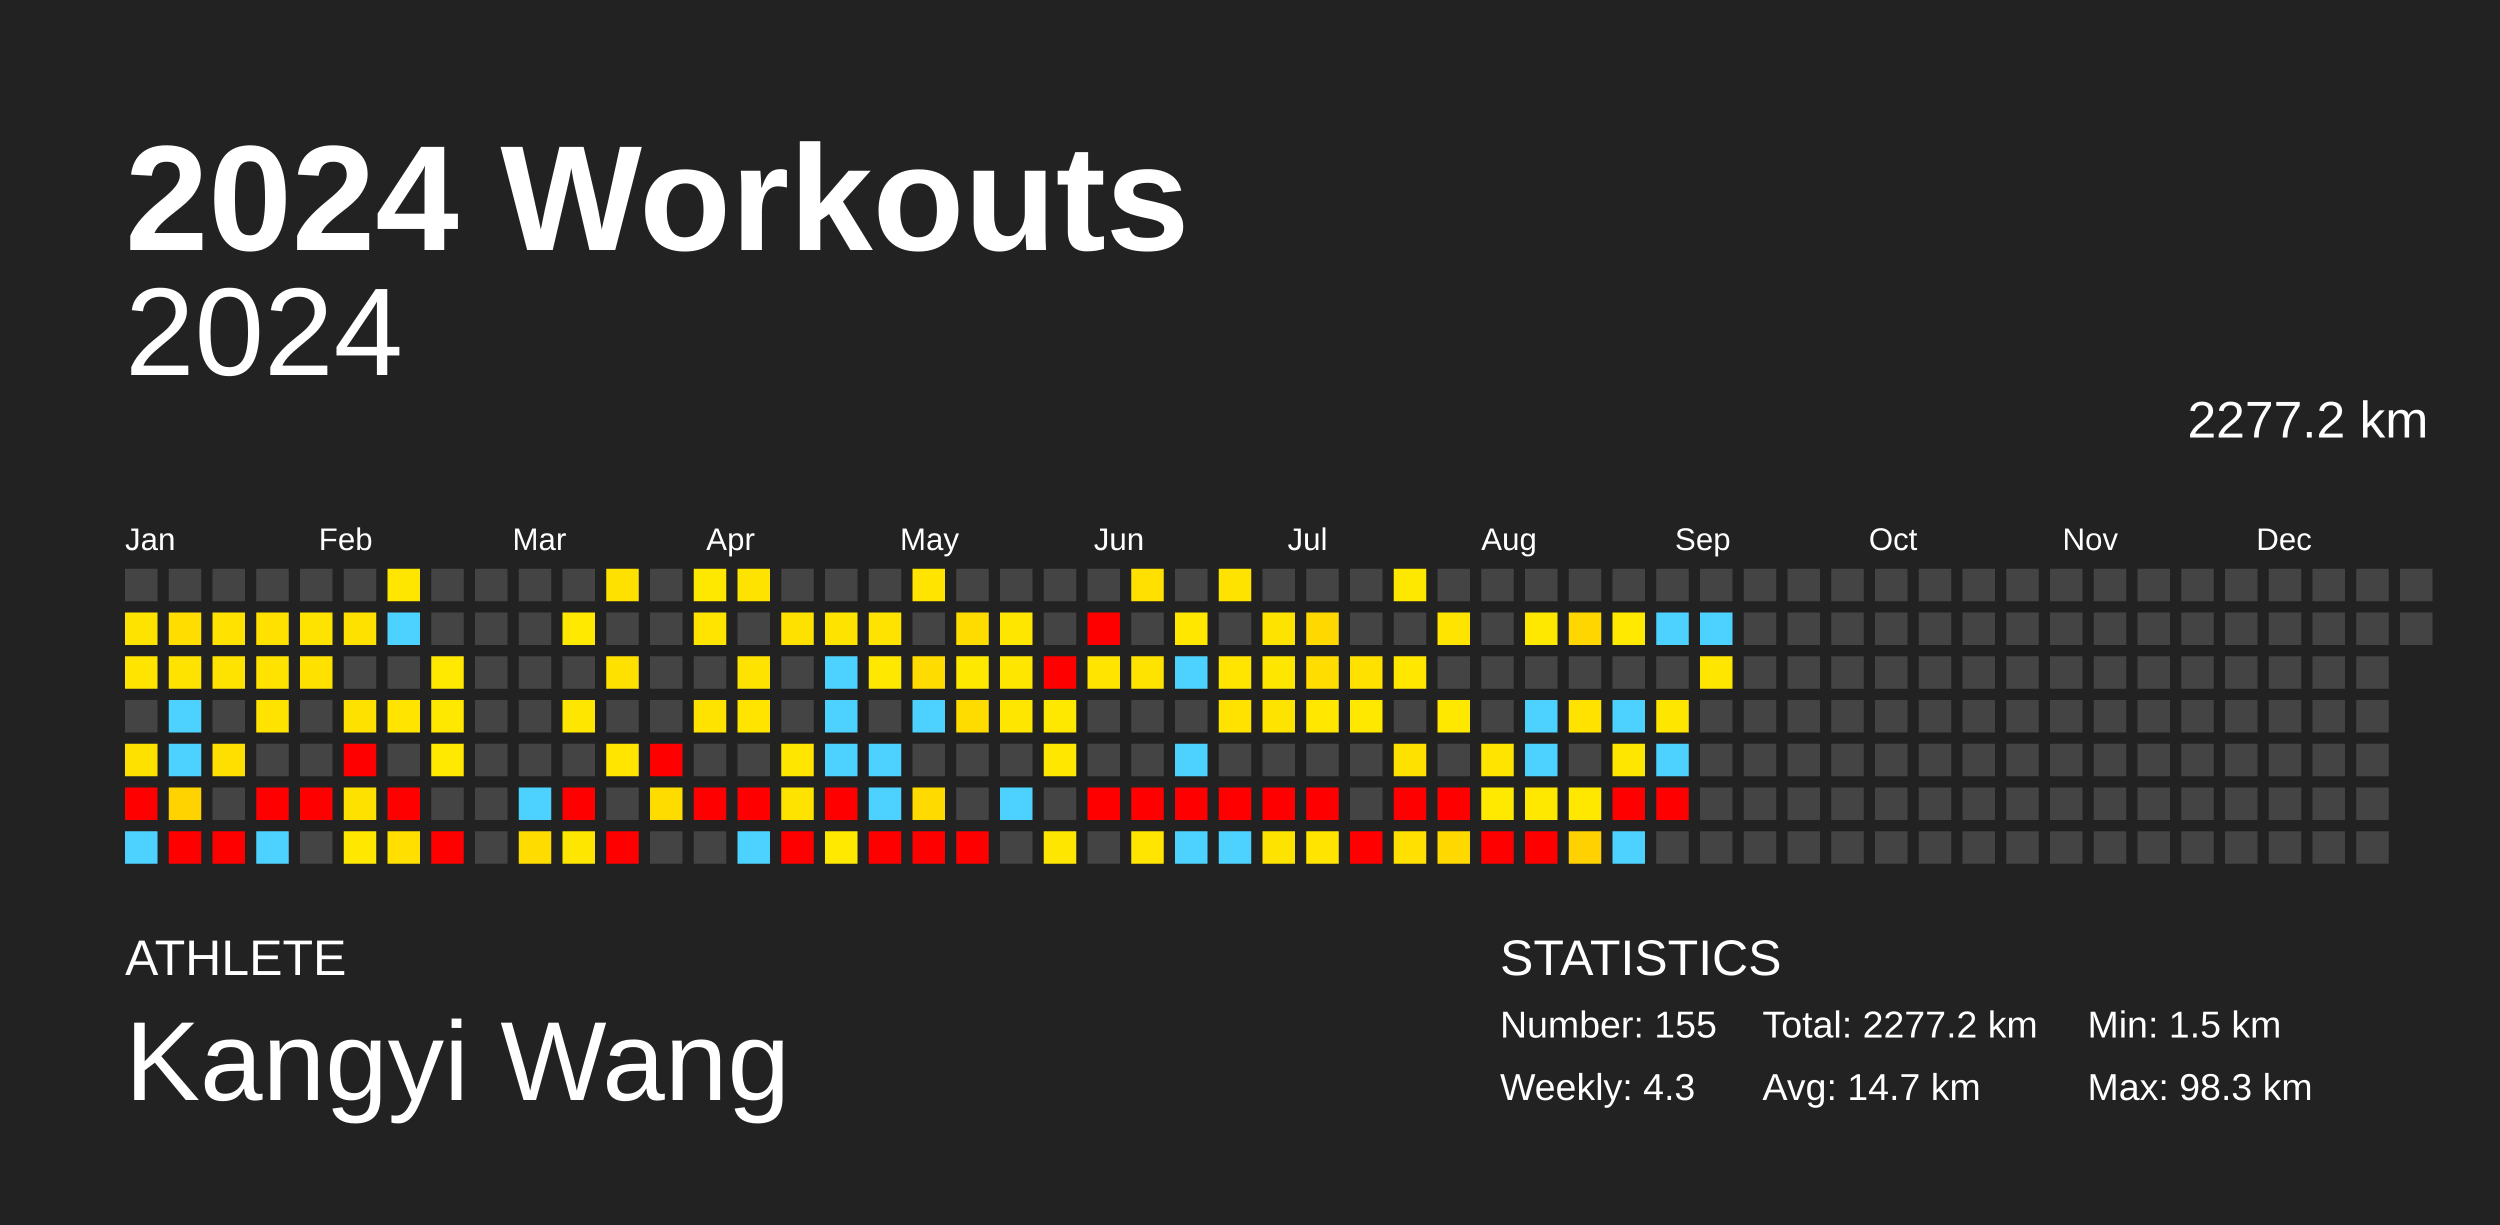
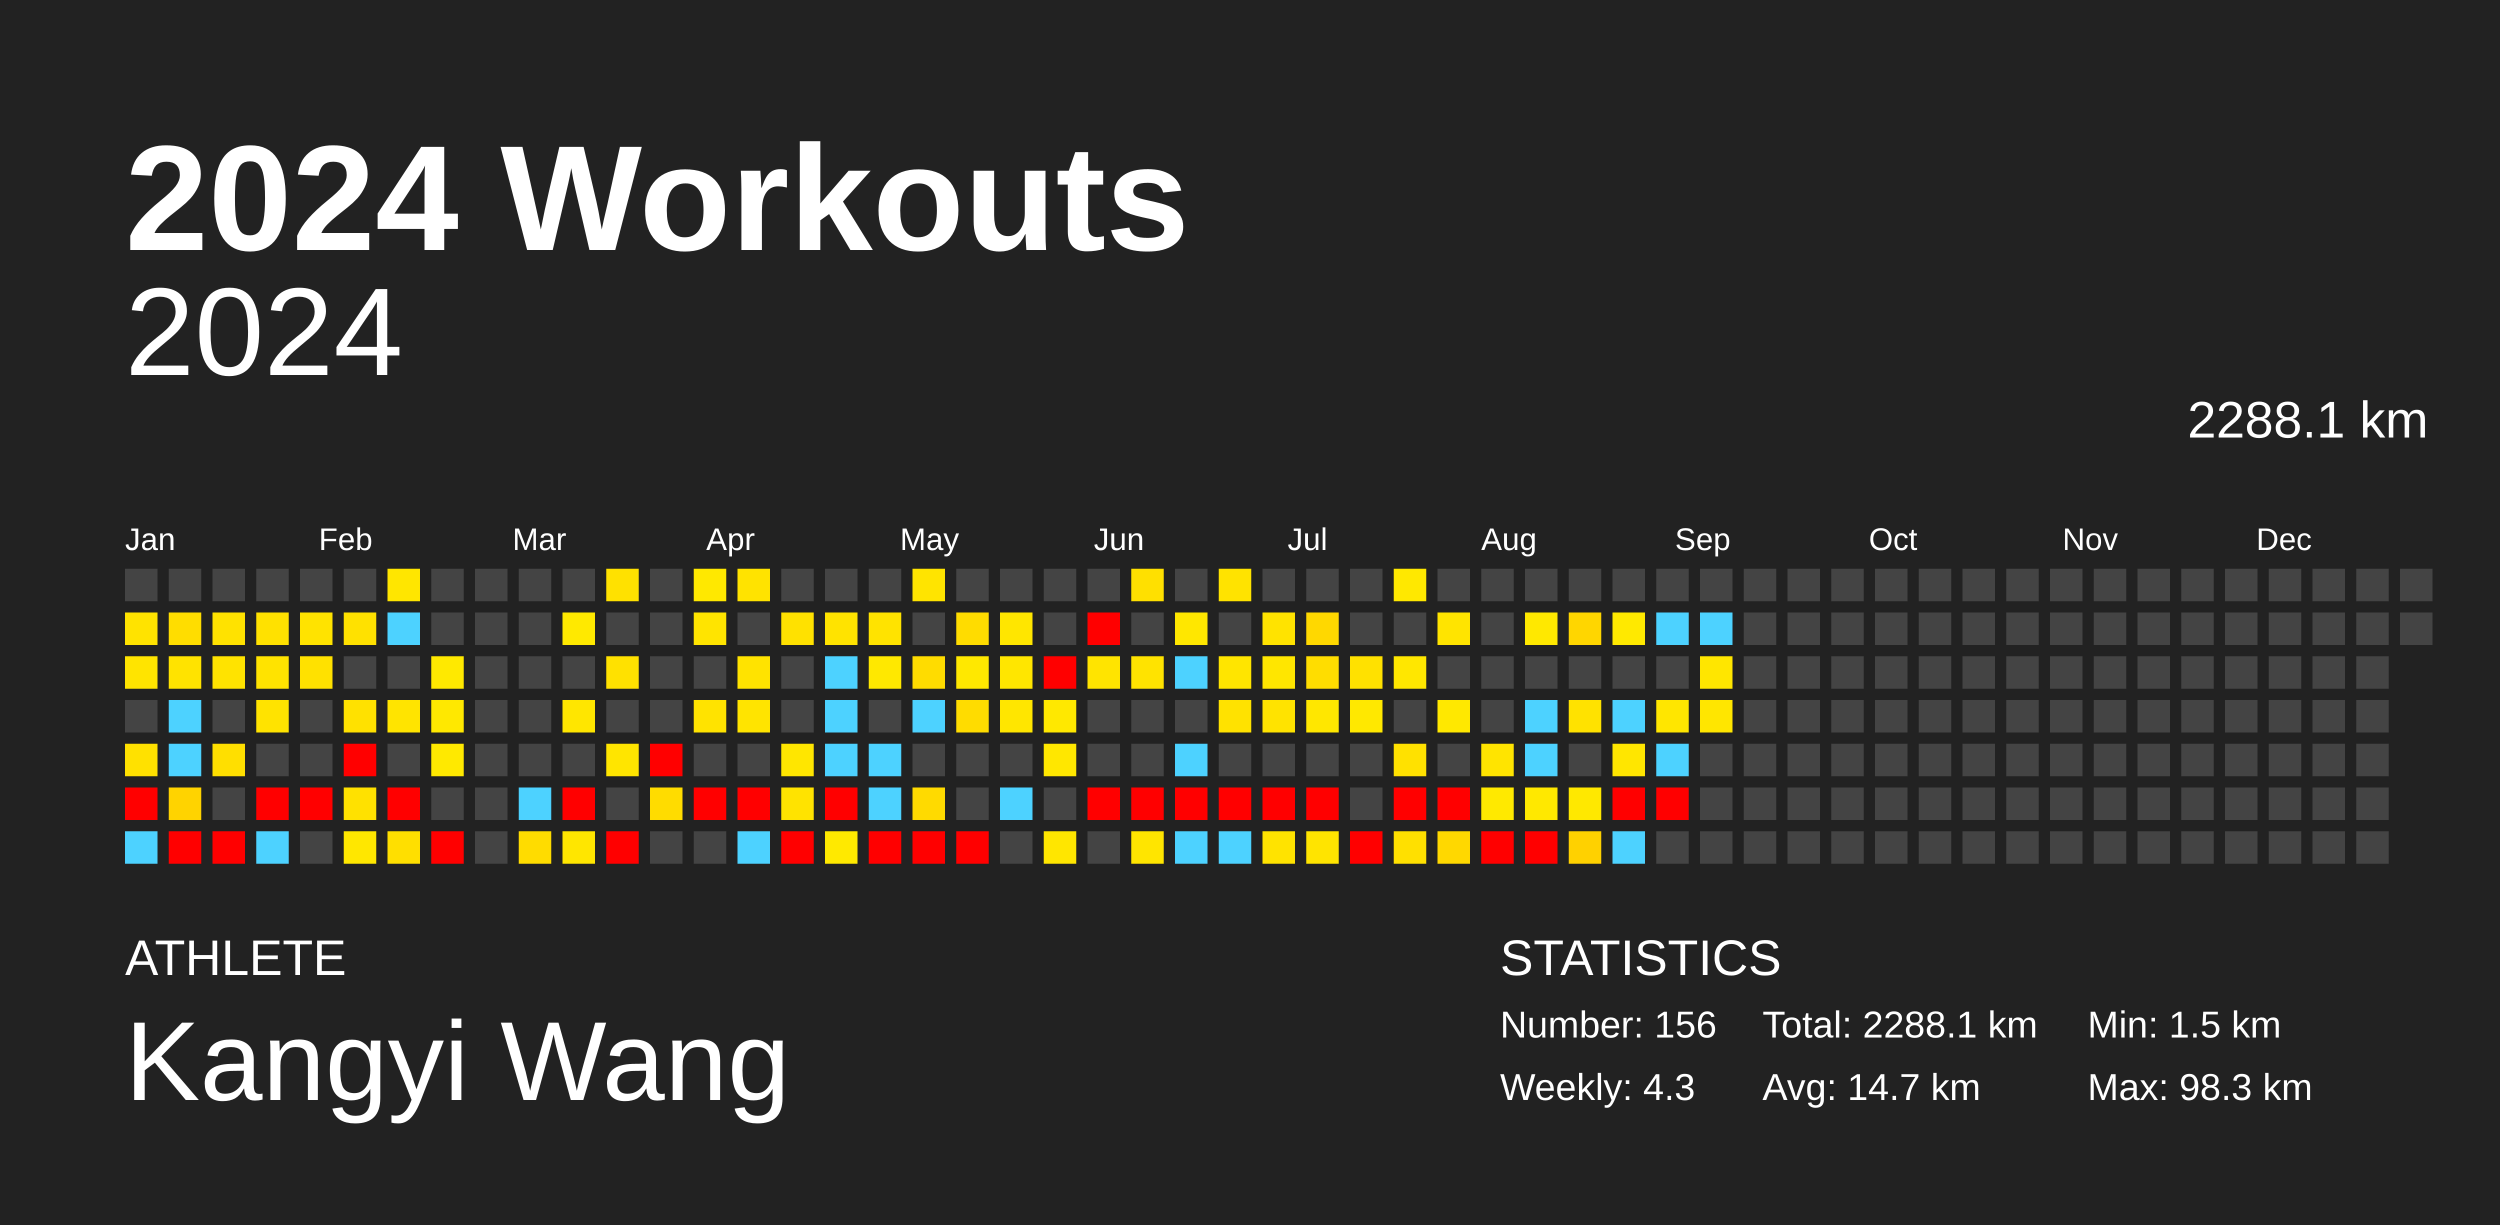
<svg xmlns="http://www.w3.org/2000/svg" baseProfile="full" height="98mm" version="1.1" viewBox="0,0,200,98" width="200mm">
  <defs />
  <rect fill="#222222" height="98" width="200" x="0" y="0" />
  <text fill="#FFFFFF" style="font-size:12px; font-family:Arial; font-weight:bold;" x="10" y="20">2024 Workouts</text>
  <text fill="#FFFFFF" style="font-size:4px; font-family:Arial" x="10" y="78">ATHLETE</text>
  <text fill="#FFFFFF" style="font-size:9px; font-family:Arial" x="10" y="88">Kangyi Wang</text>
  <text fill="#FFFFFF" style="font-size:4px; font-family:Arial" x="120" y="78">STATISTICS</text>
-   <text fill="#FFFFFF" style="font-size:3px; font-family:Arial" x="120" y="83">Number: 155</text>
+   <text fill="#FFFFFF" style="font-size:3px; font-family:Arial" x="120" y="83">Number: 156</text>
  <text fill="#FFFFFF" style="font-size:3px; font-family:Arial" x="120" y="88">Weekly: 4.3</text>
-   <text fill="#FFFFFF" style="font-size:3px; font-family:Arial" x="141" y="83">Total: 2277.2 km</text>
+   <text fill="#FFFFFF" style="font-size:3px; font-family:Arial" x="141" y="83">Total: 2288.1 km</text>
  <text fill="#FFFFFF" style="font-size:3px; font-family:Arial" x="141" y="88">Avg: 14.7 km</text>
  <text fill="#FFFFFF" style="font-size:3px; font-family:Arial" x="167" y="83">Min: 1.5 km</text>
  <text fill="#FFFFFF" style="font-size:3px; font-family:Arial" x="167" y="88">Max: 98.3 km</text>
  <text alignment-baseline="hanging" fill="#FFFFFF" style="font-size:10.0px; font-family:Arial;" x="10" y="30">2024</text>
-   <text alignment-baseline="hanging" fill="#FFFFFF" style="font-size:4.125px; font-family:Arial;" x="175" y="35">2277.2 km</text>
+   <text alignment-baseline="hanging" fill="#FFFFFF" style="font-size:4.125px; font-family:Arial;" x="175" y="35">2288.1 km</text>
  <text fill="#FFFFFF" style="font-size:2.5px; font-family:Arial" x="10.0" y="44">Jan</text>
  <text fill="#FFFFFF" style="font-size:2.5px; font-family:Arial" x="25.5" y="44">Feb</text>
  <text fill="#FFFFFF" style="font-size:2.5px; font-family:Arial" x="41.0" y="44">Mar</text>
  <text fill="#FFFFFF" style="font-size:2.5px; font-family:Arial" x="56.5" y="44">Apr</text>
  <text fill="#FFFFFF" style="font-size:2.5px; font-family:Arial" x="72.0" y="44">May</text>
  <text fill="#FFFFFF" style="font-size:2.5px; font-family:Arial" x="87.5" y="44">Jun</text>
  <text fill="#FFFFFF" style="font-size:2.5px; font-family:Arial" x="103.0" y="44">Jul</text>
  <text fill="#FFFFFF" style="font-size:2.5px; font-family:Arial" x="118.5" y="44">Aug</text>
  <text fill="#FFFFFF" style="font-size:2.5px; font-family:Arial" x="134.0" y="44">Sep</text>
  <text fill="#FFFFFF" style="font-size:2.5px; font-family:Arial" x="149.5" y="44">Oct</text>
  <text fill="#FFFFFF" style="font-size:2.5px; font-family:Arial" x="165.0" y="44">Nov</text>
  <text fill="#FFFFFF" style="font-size:2.5px; font-family:Arial" x="180.5" y="44">Dec</text>
  <rect fill="#444444" height="2.6" width="2.6" x="10.0" y="45.5" />
  <rect fill="#ffe300" height="2.6" width="2.6" x="10.0" y="49.0" />
  <rect fill="#ffe400" height="2.6" width="2.6" x="10.0" y="52.5" />
  <rect fill="#444444" height="2.6" width="2.6" x="10.0" y="56.0" />
  <rect fill="#ffe100" height="2.6" width="2.6" x="10.0" y="59.5" />
  <rect fill="red" height="2.6" width="2.6" x="10.0" y="63.0" />
  <rect fill="#4dd2ff" height="2.6" width="2.6" x="10.0" y="66.5" />
  <rect fill="#444444" height="2.6" width="2.6" x="13.5" y="45.5" />
  <rect fill="#ffdd00" height="2.6" width="2.6" x="13.5" y="49.0" />
  <rect fill="#ffe300" height="2.6" width="2.6" x="13.5" y="52.5" />
  <rect fill="#4dd2ff" height="2.6" width="2.6" x="13.5" y="56.0" />
  <rect fill="#4dd2ff" height="2.6" width="2.6" x="13.5" y="59.5" />
  <rect fill="#ffd300" height="2.6" width="2.6" x="13.5" y="63.0" />
  <rect fill="red" height="2.6" width="2.6" x="13.5" y="66.5" />
  <rect fill="#444444" height="2.6" width="2.6" x="17.0" y="45.5" />
  <rect fill="#ffe200" height="2.6" width="2.6" x="17.0" y="49.0" />
  <rect fill="#ffe300" height="2.6" width="2.6" x="17.0" y="52.5" />
  <rect fill="#444444" height="2.6" width="2.6" x="17.0" y="56.0" />
  <rect fill="#ffdf00" height="2.6" width="2.6" x="17.0" y="59.5" />
  <rect fill="#444444" height="2.6" width="2.6" x="17.0" y="63.0" />
  <rect fill="red" height="2.6" width="2.6" x="17.0" y="66.5" />
  <rect fill="#444444" height="2.6" width="2.6" x="20.5" y="45.5" />
  <rect fill="#ffe100" height="2.6" width="2.6" x="20.5" y="49.0" />
  <rect fill="#ffe300" height="2.6" width="2.6" x="20.5" y="52.5" />
  <rect fill="#ffe300" height="2.6" width="2.6" x="20.5" y="56.0" />
  <rect fill="#444444" height="2.6" width="2.6" x="20.5" y="59.5" />
  <rect fill="red" height="2.6" width="2.6" x="20.5" y="63.0" />
  <rect fill="#4dd2ff" height="2.6" width="2.6" x="20.5" y="66.5" />
  <rect fill="#444444" height="2.6" width="2.6" x="24.0" y="45.5" />
  <rect fill="#ffe300" height="2.6" width="2.6" x="24.0" y="49.0" />
  <rect fill="#ffe100" height="2.6" width="2.6" x="24.0" y="52.5" />
  <rect fill="#444444" height="2.6" width="2.6" x="24.0" y="56.0" />
  <rect fill="#444444" height="2.6" width="2.6" x="24.0" y="59.5" />
  <rect fill="red" height="2.6" width="2.6" x="24.0" y="63.0" />
  <rect fill="#444444" height="2.6" width="2.6" x="24.0" y="66.5" />
  <rect fill="#444444" height="2.6" width="2.6" x="27.5" y="45.5" />
  <rect fill="#ffe100" height="2.6" width="2.6" x="27.5" y="49.0" />
  <rect fill="#444444" height="2.6" width="2.6" x="27.5" y="52.5" />
  <rect fill="#ffe100" height="2.6" width="2.6" x="27.5" y="56.0" />
  <rect fill="red" height="2.6" width="2.6" x="27.5" y="59.5" />
  <rect fill="#ffe100" height="2.6" width="2.6" x="27.5" y="63.0" />
  <rect fill="#ffe700" height="2.6" width="2.6" x="27.5" y="66.5" />
  <rect fill="#ffe600" height="2.6" width="2.6" x="31.0" y="45.5" />
  <rect fill="#4dd2ff" height="2.6" width="2.6" x="31.0" y="49.0" />
  <rect fill="#444444" height="2.6" width="2.6" x="31.0" y="52.5" />
  <rect fill="#ffe400" height="2.6" width="2.6" x="31.0" y="56.0" />
  <rect fill="#444444" height="2.6" width="2.6" x="31.0" y="59.5" />
  <rect fill="red" height="2.6" width="2.6" x="31.0" y="63.0" />
  <rect fill="#ffdf00" height="2.6" width="2.6" x="31.0" y="66.5" />
  <rect fill="#444444" height="2.6" width="2.6" x="34.5" y="45.5" />
  <rect fill="#444444" height="2.6" width="2.6" x="34.5" y="49.0" />
  <rect fill="#ffe900" height="2.6" width="2.6" x="34.5" y="52.5" />
  <rect fill="#ffe800" height="2.6" width="2.6" x="34.5" y="56.0" />
  <rect fill="#ffe900" height="2.6" width="2.6" x="34.5" y="59.5" />
  <rect fill="#444444" height="2.6" width="2.6" x="34.5" y="63.0" />
  <rect fill="red" height="2.6" width="2.6" x="34.5" y="66.5" />
  <rect fill="#444444" height="2.6" width="2.6" x="38.0" y="45.5" />
  <rect fill="#444444" height="2.6" width="2.6" x="38.0" y="49.0" />
  <rect fill="#444444" height="2.6" width="2.6" x="38.0" y="52.5" />
  <rect fill="#444444" height="2.6" width="2.6" x="38.0" y="56.0" />
  <rect fill="#444444" height="2.6" width="2.6" x="38.0" y="59.5" />
  <rect fill="#444444" height="2.6" width="2.6" x="38.0" y="63.0" />
  <rect fill="#444444" height="2.6" width="2.6" x="38.0" y="66.5" />
  <rect fill="#444444" height="2.6" width="2.6" x="41.5" y="45.5" />
  <rect fill="#444444" height="2.6" width="2.6" x="41.5" y="49.0" />
  <rect fill="#444444" height="2.6" width="2.6" x="41.5" y="52.5" />
  <rect fill="#444444" height="2.6" width="2.6" x="41.5" y="56.0" />
  <rect fill="#444444" height="2.6" width="2.6" x="41.5" y="59.5" />
  <rect fill="#4dd2ff" height="2.6" width="2.6" x="41.5" y="63.0" />
  <rect fill="#ffdc00" height="2.6" width="2.6" x="41.5" y="66.5" />
  <rect fill="#444444" height="2.6" width="2.6" x="45.0" y="45.5" />
  <rect fill="#ffe900" height="2.6" width="2.6" x="45.0" y="49.0" />
  <rect fill="#444444" height="2.6" width="2.6" x="45.0" y="52.5" />
  <rect fill="#ffe600" height="2.6" width="2.6" x="45.0" y="56.0" />
  <rect fill="#444444" height="2.6" width="2.6" x="45.0" y="59.5" />
  <rect fill="red" height="2.6" width="2.6" x="45.0" y="63.0" />
  <rect fill="#ffe600" height="2.6" width="2.6" x="45.0" y="66.5" />
  <rect fill="#ffe100" height="2.6" width="2.6" x="48.5" y="45.5" />
  <rect fill="#444444" height="2.6" width="2.6" x="48.5" y="49.0" />
  <rect fill="#ffe100" height="2.6" width="2.6" x="48.5" y="52.5" />
  <rect fill="#444444" height="2.6" width="2.6" x="48.5" y="56.0" />
  <rect fill="#ffe500" height="2.6" width="2.6" x="48.5" y="59.5" />
  <rect fill="#444444" height="2.6" width="2.6" x="48.5" y="63.0" />
  <rect fill="red" height="2.6" width="2.6" x="48.5" y="66.5" />
  <rect fill="#444444" height="2.6" width="2.6" x="52.0" y="45.5" />
  <rect fill="#444444" height="2.6" width="2.6" x="52.0" y="49.0" />
  <rect fill="#444444" height="2.6" width="2.6" x="52.0" y="52.5" />
  <rect fill="#444444" height="2.6" width="2.6" x="52.0" y="56.0" />
  <rect fill="red" height="2.6" width="2.6" x="52.0" y="59.5" />
  <rect fill="#ffdc00" height="2.6" width="2.6" x="52.0" y="63.0" />
  <rect fill="#444444" height="2.6" width="2.6" x="52.0" y="66.5" />
  <rect fill="#ffe800" height="2.6" width="2.6" x="55.5" y="45.5" />
  <rect fill="#ffe400" height="2.6" width="2.6" x="55.5" y="49.0" />
  <rect fill="#444444" height="2.6" width="2.6" x="55.5" y="52.5" />
  <rect fill="#ffe300" height="2.6" width="2.6" x="55.5" y="56.0" />
  <rect fill="#444444" height="2.6" width="2.6" x="55.5" y="59.5" />
  <rect fill="red" height="2.6" width="2.6" x="55.5" y="63.0" />
  <rect fill="#444444" height="2.6" width="2.6" x="55.5" y="66.5" />
  <rect fill="#ffe300" height="2.6" width="2.6" x="59.0" y="45.5" />
  <rect fill="#444444" height="2.6" width="2.6" x="59.0" y="49.0" />
  <rect fill="#ffe300" height="2.6" width="2.6" x="59.0" y="52.5" />
  <rect fill="#ffe400" height="2.6" width="2.6" x="59.0" y="56.0" />
  <rect fill="#444444" height="2.6" width="2.6" x="59.0" y="59.5" />
  <rect fill="red" height="2.6" width="2.6" x="59.0" y="63.0" />
  <rect fill="#4dd2ff" height="2.6" width="2.6" x="59.0" y="66.5" />
  <rect fill="#444444" height="2.6" width="2.6" x="62.5" y="45.5" />
  <rect fill="#ffe100" height="2.6" width="2.6" x="62.5" y="49.0" />
  <rect fill="#444444" height="2.6" width="2.6" x="62.5" y="52.5" />
  <rect fill="#444444" height="2.6" width="2.6" x="62.5" y="56.0" />
  <rect fill="#ffe600" height="2.6" width="2.6" x="62.5" y="59.5" />
  <rect fill="#ffe300" height="2.6" width="2.6" x="62.5" y="63.0" />
  <rect fill="red" height="2.6" width="2.6" x="62.5" y="66.5" />
  <rect fill="#444444" height="2.6" width="2.6" x="66.0" y="45.5" />
  <rect fill="#ffe300" height="2.6" width="2.6" x="66.0" y="49.0" />
  <rect fill="#4dd2ff" height="2.6" width="2.6" x="66.0" y="52.5" />
  <rect fill="#4dd2ff" height="2.6" width="2.6" x="66.0" y="56.0" />
  <rect fill="#4dd2ff" height="2.6" width="2.6" x="66.0" y="59.5" />
  <rect fill="red" height="2.6" width="2.6" x="66.0" y="63.0" />
  <rect fill="#ffe900" height="2.6" width="2.6" x="66.0" y="66.5" />
  <rect fill="#444444" height="2.6" width="2.6" x="69.5" y="45.5" />
  <rect fill="#ffe300" height="2.6" width="2.6" x="69.5" y="49.0" />
  <rect fill="#ffe800" height="2.6" width="2.6" x="69.5" y="52.5" />
  <rect fill="#444444" height="2.6" width="2.6" x="69.5" y="56.0" />
  <rect fill="#4dd2ff" height="2.6" width="2.6" x="69.5" y="59.5" />
  <rect fill="#4dd2ff" height="2.6" width="2.6" x="69.5" y="63.0" />
  <rect fill="red" height="2.6" width="2.6" x="69.5" y="66.5" />
  <rect fill="#ffe400" height="2.6" width="2.6" x="73.0" y="45.5" />
  <rect fill="#444444" height="2.6" width="2.6" x="73.0" y="49.0" />
  <rect fill="#ffdc00" height="2.6" width="2.6" x="73.0" y="52.5" />
  <rect fill="#4dd2ff" height="2.6" width="2.6" x="73.0" y="56.0" />
  <rect fill="#444444" height="2.6" width="2.6" x="73.0" y="59.5" />
  <rect fill="#ffda00" height="2.6" width="2.6" x="73.0" y="63.0" />
  <rect fill="red" height="2.6" width="2.6" x="73.0" y="66.5" />
  <rect fill="#444444" height="2.6" width="2.6" x="76.5" y="45.5" />
  <rect fill="#ffdc00" height="2.6" width="2.6" x="76.5" y="49.0" />
  <rect fill="#ffe800" height="2.6" width="2.6" x="76.5" y="52.5" />
  <rect fill="#ffdc00" height="2.6" width="2.6" x="76.5" y="56.0" />
  <rect fill="#444444" height="2.6" width="2.6" x="76.5" y="59.5" />
  <rect fill="#444444" height="2.6" width="2.6" x="76.5" y="63.0" />
  <rect fill="red" height="2.6" width="2.6" x="76.5" y="66.5" />
  <rect fill="#444444" height="2.6" width="2.6" x="80.0" y="45.5" />
  <rect fill="#ffe600" height="2.6" width="2.6" x="80.0" y="49.0" />
  <rect fill="#ffe600" height="2.6" width="2.6" x="80.0" y="52.5" />
  <rect fill="#ffe600" height="2.6" width="2.6" x="80.0" y="56.0" />
  <rect fill="#444444" height="2.6" width="2.6" x="80.0" y="59.5" />
  <rect fill="#4dd2ff" height="2.6" width="2.6" x="80.0" y="63.0" />
  <rect fill="#444444" height="2.6" width="2.6" x="80.0" y="66.5" />
  <rect fill="#444444" height="2.6" width="2.6" x="83.5" y="45.5" />
  <rect fill="#444444" height="2.6" width="2.6" x="83.5" y="49.0" />
  <rect fill="red" height="2.6" width="2.6" x="83.5" y="52.5" />
  <rect fill="#ffe800" height="2.6" width="2.6" x="83.5" y="56.0" />
  <rect fill="#ffe700" height="2.6" width="2.6" x="83.5" y="59.5" />
  <rect fill="#444444" height="2.6" width="2.6" x="83.5" y="63.0" />
  <rect fill="#ffe600" height="2.6" width="2.6" x="83.5" y="66.5" />
  <rect fill="#444444" height="2.6" width="2.6" x="87.0" y="45.5" />
  <rect fill="red" height="2.6" width="2.6" x="87.0" y="49.0" />
  <rect fill="#ffe400" height="2.6" width="2.6" x="87.0" y="52.5" />
  <rect fill="#444444" height="2.6" width="2.6" x="87.0" y="56.0" />
  <rect fill="#444444" height="2.6" width="2.6" x="87.0" y="59.5" />
  <rect fill="red" height="2.6" width="2.6" x="87.0" y="63.0" />
  <rect fill="#444444" height="2.6" width="2.6" x="87.0" y="66.5" />
  <rect fill="#ffe000" height="2.6" width="2.6" x="90.5" y="45.5" />
  <rect fill="#444444" height="2.6" width="2.6" x="90.5" y="49.0" />
  <rect fill="#ffe300" height="2.6" width="2.6" x="90.5" y="52.5" />
  <rect fill="#444444" height="2.6" width="2.6" x="90.5" y="56.0" />
  <rect fill="#444444" height="2.6" width="2.6" x="90.5" y="59.5" />
  <rect fill="red" height="2.6" width="2.6" x="90.5" y="63.0" />
  <rect fill="#ffe500" height="2.6" width="2.6" x="90.5" y="66.5" />
  <rect fill="#444444" height="2.6" width="2.6" x="94.0" y="45.5" />
  <rect fill="#ffe700" height="2.6" width="2.6" x="94.0" y="49.0" />
  <rect fill="#4dd2ff" height="2.6" width="2.6" x="94.0" y="52.5" />
  <rect fill="#444444" height="2.6" width="2.6" x="94.0" y="56.0" />
  <rect fill="#4dd2ff" height="2.6" width="2.6" x="94.0" y="59.5" />
  <rect fill="red" height="2.6" width="2.6" x="94.0" y="63.0" />
  <rect fill="#4dd2ff" height="2.6" width="2.6" x="94.0" y="66.5" />
  <rect fill="#ffe300" height="2.6" width="2.6" x="97.5" y="45.5" />
  <rect fill="#444444" height="2.6" width="2.6" x="97.5" y="49.0" />
  <rect fill="#ffe500" height="2.6" width="2.6" x="97.5" y="52.5" />
  <rect fill="#ffe200" height="2.6" width="2.6" x="97.5" y="56.0" />
  <rect fill="#444444" height="2.6" width="2.6" x="97.5" y="59.5" />
  <rect fill="red" height="2.6" width="2.6" x="97.5" y="63.0" />
  <rect fill="#4dd2ff" height="2.6" width="2.6" x="97.5" y="66.5" />
  <rect fill="#444444" height="2.6" width="2.6" x="101.0" y="45.5" />
  <rect fill="#ffe300" height="2.6" width="2.6" x="101.0" y="49.0" />
  <rect fill="#ffe600" height="2.6" width="2.6" x="101.0" y="52.5" />
  <rect fill="#ffe300" height="2.6" width="2.6" x="101.0" y="56.0" />
  <rect fill="#444444" height="2.6" width="2.6" x="101.0" y="59.5" />
  <rect fill="red" height="2.6" width="2.6" x="101.0" y="63.0" />
  <rect fill="#ffe300" height="2.6" width="2.6" x="101.0" y="66.5" />
  <rect fill="#444444" height="2.6" width="2.6" x="104.5" y="45.5" />
  <rect fill="#ffd800" height="2.6" width="2.6" x="104.5" y="49.0" />
  <rect fill="#ffdd00" height="2.6" width="2.6" x="104.5" y="52.5" />
  <rect fill="#ffe700" height="2.6" width="2.6" x="104.5" y="56.0" />
  <rect fill="#444444" height="2.6" width="2.6" x="104.5" y="59.5" />
  <rect fill="red" height="2.6" width="2.6" x="104.5" y="63.0" />
  <rect fill="#ffe400" height="2.6" width="2.6" x="104.5" y="66.5" />
  <rect fill="#444444" height="2.6" width="2.6" x="108.0" y="45.5" />
  <rect fill="#444444" height="2.6" width="2.6" x="108.0" y="49.0" />
  <rect fill="#ffe100" height="2.6" width="2.6" x="108.0" y="52.5" />
  <rect fill="#ffe800" height="2.6" width="2.6" x="108.0" y="56.0" />
  <rect fill="#444444" height="2.6" width="2.6" x="108.0" y="59.5" />
  <rect fill="#444444" height="2.6" width="2.6" x="108.0" y="63.0" />
  <rect fill="red" height="2.6" width="2.6" x="108.0" y="66.5" />
  <rect fill="#ffe800" height="2.6" width="2.6" x="111.5" y="45.5" />
  <rect fill="#444444" height="2.6" width="2.6" x="111.5" y="49.0" />
  <rect fill="#ffe700" height="2.6" width="2.6" x="111.5" y="52.5" />
  <rect fill="#444444" height="2.6" width="2.6" x="111.5" y="56.0" />
  <rect fill="#ffe100" height="2.6" width="2.6" x="111.5" y="59.5" />
  <rect fill="red" height="2.6" width="2.6" x="111.5" y="63.0" />
  <rect fill="#ffe000" height="2.6" width="2.6" x="111.5" y="66.5" />
  <rect fill="#444444" height="2.6" width="2.6" x="115.0" y="45.5" />
  <rect fill="#ffe400" height="2.6" width="2.6" x="115.0" y="49.0" />
  <rect fill="#444444" height="2.6" width="2.6" x="115.0" y="52.5" />
  <rect fill="#ffe800" height="2.6" width="2.6" x="115.0" y="56.0" />
  <rect fill="#444444" height="2.6" width="2.6" x="115.0" y="59.5" />
  <rect fill="red" height="2.6" width="2.6" x="115.0" y="63.0" />
  <rect fill="#ffd800" height="2.6" width="2.6" x="115.0" y="66.5" />
  <rect fill="#444444" height="2.6" width="2.6" x="118.5" y="45.5" />
  <rect fill="#444444" height="2.6" width="2.6" x="118.5" y="49.0" />
  <rect fill="#444444" height="2.6" width="2.6" x="118.5" y="52.5" />
  <rect fill="#444444" height="2.6" width="2.6" x="118.5" y="56.0" />
  <rect fill="#ffe400" height="2.6" width="2.6" x="118.5" y="59.5" />
  <rect fill="#ffe900" height="2.6" width="2.6" x="118.5" y="63.0" />
  <rect fill="red" height="2.6" width="2.6" x="118.5" y="66.5" />
  <rect fill="#444444" height="2.6" width="2.6" x="122.0" y="45.5" />
  <rect fill="#ffe800" height="2.6" width="2.6" x="122.0" y="49.0" />
  <rect fill="#444444" height="2.6" width="2.6" x="122.0" y="52.5" />
  <rect fill="#4dd2ff" height="2.6" width="2.6" x="122.0" y="56.0" />
  <rect fill="#4dd2ff" height="2.6" width="2.6" x="122.0" y="59.5" />
  <rect fill="#ffe800" height="2.6" width="2.6" x="122.0" y="63.0" />
  <rect fill="red" height="2.6" width="2.6" x="122.0" y="66.5" />
  <rect fill="#444444" height="2.6" width="2.6" x="125.5" y="45.5" />
  <rect fill="#ffd600" height="2.6" width="2.6" x="125.5" y="49.0" />
  <rect fill="#444444" height="2.6" width="2.6" x="125.5" y="52.5" />
  <rect fill="#ffe200" height="2.6" width="2.6" x="125.5" y="56.0" />
  <rect fill="#444444" height="2.6" width="2.6" x="125.5" y="59.5" />
  <rect fill="#ffe800" height="2.6" width="2.6" x="125.5" y="63.0" />
  <rect fill="#ffd100" height="2.6" width="2.6" x="125.5" y="66.5" />
  <rect fill="#444444" height="2.6" width="2.6" x="129.0" y="45.5" />
  <rect fill="#ffe900" height="2.6" width="2.6" x="129.0" y="49.0" />
  <rect fill="#444444" height="2.6" width="2.6" x="129.0" y="52.5" />
  <rect fill="#4dd2ff" height="2.6" width="2.6" x="129.0" y="56.0" />
  <rect fill="#ffe600" height="2.6" width="2.6" x="129.0" y="59.5" />
  <rect fill="red" height="2.6" width="2.6" x="129.0" y="63.0" />
  <rect fill="#4dd2ff" height="2.6" width="2.6" x="129.0" y="66.5" />
  <rect fill="#444444" height="2.6" width="2.6" x="132.5" y="45.5" />
  <rect fill="#4dd2ff" height="2.6" width="2.6" x="132.5" y="49.0" />
  <rect fill="#444444" height="2.6" width="2.6" x="132.5" y="52.5" />
  <rect fill="#ffe600" height="2.6" width="2.6" x="132.5" y="56.0" />
  <rect fill="#4dd2ff" height="2.6" width="2.6" x="132.5" y="59.5" />
  <rect fill="red" height="2.6" width="2.6" x="132.5" y="63.0" />
  <rect fill="#444444" height="2.6" width="2.6" x="132.5" y="66.5" />
  <rect fill="#444444" height="2.6" width="2.6" x="136.0" y="45.5" />
  <rect fill="#4dd2ff" height="2.6" width="2.6" x="136.0" y="49.0" />
  <rect fill="#ffe600" height="2.6" width="2.6" x="136.0" y="52.5" />
-   <rect fill="#444444" height="2.6" width="2.6" x="136.0" y="56.0" />
+   <rect fill="#ffe600" height="2.6" width="2.6" x="136.0" y="56.0" />
  <rect fill="#444444" height="2.6" width="2.6" x="136.0" y="59.5" />
  <rect fill="#444444" height="2.6" width="2.6" x="136.0" y="63.0" />
  <rect fill="#444444" height="2.6" width="2.6" x="136.0" y="66.5" />
  <rect fill="#444444" height="2.6" width="2.6" x="139.5" y="45.5" />
  <rect fill="#444444" height="2.6" width="2.6" x="139.5" y="49.0" />
  <rect fill="#444444" height="2.6" width="2.6" x="139.5" y="52.5" />
  <rect fill="#444444" height="2.6" width="2.6" x="139.5" y="56.0" />
  <rect fill="#444444" height="2.6" width="2.6" x="139.5" y="59.5" />
  <rect fill="#444444" height="2.6" width="2.6" x="139.5" y="63.0" />
  <rect fill="#444444" height="2.6" width="2.6" x="139.5" y="66.5" />
  <rect fill="#444444" height="2.6" width="2.6" x="143.0" y="45.5" />
  <rect fill="#444444" height="2.6" width="2.6" x="143.0" y="49.0" />
  <rect fill="#444444" height="2.6" width="2.6" x="143.0" y="52.5" />
  <rect fill="#444444" height="2.6" width="2.6" x="143.0" y="56.0" />
  <rect fill="#444444" height="2.6" width="2.6" x="143.0" y="59.5" />
  <rect fill="#444444" height="2.6" width="2.6" x="143.0" y="63.0" />
  <rect fill="#444444" height="2.6" width="2.6" x="143.0" y="66.5" />
  <rect fill="#444444" height="2.6" width="2.6" x="146.5" y="45.5" />
  <rect fill="#444444" height="2.6" width="2.6" x="146.5" y="49.0" />
  <rect fill="#444444" height="2.6" width="2.6" x="146.5" y="52.5" />
  <rect fill="#444444" height="2.6" width="2.6" x="146.5" y="56.0" />
  <rect fill="#444444" height="2.6" width="2.6" x="146.5" y="59.5" />
  <rect fill="#444444" height="2.6" width="2.6" x="146.5" y="63.0" />
  <rect fill="#444444" height="2.6" width="2.6" x="146.5" y="66.5" />
  <rect fill="#444444" height="2.6" width="2.6" x="150.0" y="45.5" />
  <rect fill="#444444" height="2.6" width="2.6" x="150.0" y="49.0" />
  <rect fill="#444444" height="2.6" width="2.6" x="150.0" y="52.5" />
  <rect fill="#444444" height="2.6" width="2.6" x="150.0" y="56.0" />
  <rect fill="#444444" height="2.6" width="2.6" x="150.0" y="59.5" />
  <rect fill="#444444" height="2.6" width="2.6" x="150.0" y="63.0" />
  <rect fill="#444444" height="2.6" width="2.6" x="150.0" y="66.5" />
  <rect fill="#444444" height="2.6" width="2.6" x="153.5" y="45.5" />
  <rect fill="#444444" height="2.6" width="2.6" x="153.5" y="49.0" />
  <rect fill="#444444" height="2.6" width="2.6" x="153.5" y="52.5" />
  <rect fill="#444444" height="2.6" width="2.6" x="153.5" y="56.0" />
  <rect fill="#444444" height="2.6" width="2.6" x="153.5" y="59.5" />
  <rect fill="#444444" height="2.6" width="2.6" x="153.5" y="63.0" />
  <rect fill="#444444" height="2.6" width="2.6" x="153.5" y="66.5" />
  <rect fill="#444444" height="2.6" width="2.6" x="157.0" y="45.5" />
  <rect fill="#444444" height="2.6" width="2.6" x="157.0" y="49.0" />
  <rect fill="#444444" height="2.6" width="2.6" x="157.0" y="52.5" />
  <rect fill="#444444" height="2.6" width="2.6" x="157.0" y="56.0" />
  <rect fill="#444444" height="2.6" width="2.6" x="157.0" y="59.5" />
  <rect fill="#444444" height="2.6" width="2.6" x="157.0" y="63.0" />
  <rect fill="#444444" height="2.6" width="2.6" x="157.0" y="66.5" />
  <rect fill="#444444" height="2.6" width="2.6" x="160.5" y="45.5" />
  <rect fill="#444444" height="2.6" width="2.6" x="160.5" y="49.0" />
  <rect fill="#444444" height="2.6" width="2.6" x="160.5" y="52.5" />
  <rect fill="#444444" height="2.6" width="2.6" x="160.5" y="56.0" />
  <rect fill="#444444" height="2.6" width="2.6" x="160.5" y="59.5" />
  <rect fill="#444444" height="2.6" width="2.6" x="160.5" y="63.0" />
  <rect fill="#444444" height="2.6" width="2.6" x="160.5" y="66.5" />
  <rect fill="#444444" height="2.6" width="2.6" x="164.0" y="45.5" />
  <rect fill="#444444" height="2.6" width="2.6" x="164.0" y="49.0" />
  <rect fill="#444444" height="2.6" width="2.6" x="164.0" y="52.5" />
  <rect fill="#444444" height="2.6" width="2.6" x="164.0" y="56.0" />
  <rect fill="#444444" height="2.6" width="2.6" x="164.0" y="59.5" />
  <rect fill="#444444" height="2.6" width="2.6" x="164.0" y="63.0" />
  <rect fill="#444444" height="2.6" width="2.6" x="164.0" y="66.5" />
  <rect fill="#444444" height="2.6" width="2.6" x="167.5" y="45.5" />
  <rect fill="#444444" height="2.6" width="2.6" x="167.5" y="49.0" />
  <rect fill="#444444" height="2.6" width="2.6" x="167.5" y="52.5" />
  <rect fill="#444444" height="2.6" width="2.6" x="167.5" y="56.0" />
  <rect fill="#444444" height="2.6" width="2.6" x="167.5" y="59.5" />
  <rect fill="#444444" height="2.6" width="2.6" x="167.5" y="63.0" />
  <rect fill="#444444" height="2.6" width="2.6" x="167.5" y="66.5" />
  <rect fill="#444444" height="2.6" width="2.6" x="171.0" y="45.5" />
  <rect fill="#444444" height="2.6" width="2.6" x="171.0" y="49.0" />
  <rect fill="#444444" height="2.6" width="2.6" x="171.0" y="52.5" />
  <rect fill="#444444" height="2.6" width="2.6" x="171.0" y="56.0" />
  <rect fill="#444444" height="2.6" width="2.6" x="171.0" y="59.5" />
  <rect fill="#444444" height="2.6" width="2.6" x="171.0" y="63.0" />
  <rect fill="#444444" height="2.6" width="2.6" x="171.0" y="66.5" />
  <rect fill="#444444" height="2.6" width="2.6" x="174.5" y="45.5" />
  <rect fill="#444444" height="2.6" width="2.6" x="174.5" y="49.0" />
  <rect fill="#444444" height="2.6" width="2.6" x="174.5" y="52.5" />
  <rect fill="#444444" height="2.6" width="2.6" x="174.5" y="56.0" />
  <rect fill="#444444" height="2.6" width="2.6" x="174.5" y="59.5" />
  <rect fill="#444444" height="2.6" width="2.6" x="174.5" y="63.0" />
  <rect fill="#444444" height="2.6" width="2.6" x="174.5" y="66.5" />
  <rect fill="#444444" height="2.6" width="2.6" x="178.0" y="45.5" />
  <rect fill="#444444" height="2.6" width="2.6" x="178.0" y="49.0" />
  <rect fill="#444444" height="2.6" width="2.6" x="178.0" y="52.5" />
  <rect fill="#444444" height="2.6" width="2.6" x="178.0" y="56.0" />
  <rect fill="#444444" height="2.6" width="2.6" x="178.0" y="59.5" />
  <rect fill="#444444" height="2.6" width="2.6" x="178.0" y="63.0" />
  <rect fill="#444444" height="2.6" width="2.6" x="178.0" y="66.5" />
  <rect fill="#444444" height="2.6" width="2.6" x="181.5" y="45.5" />
  <rect fill="#444444" height="2.6" width="2.6" x="181.5" y="49.0" />
  <rect fill="#444444" height="2.6" width="2.6" x="181.5" y="52.5" />
  <rect fill="#444444" height="2.6" width="2.6" x="181.5" y="56.0" />
  <rect fill="#444444" height="2.6" width="2.6" x="181.5" y="59.5" />
  <rect fill="#444444" height="2.6" width="2.6" x="181.5" y="63.0" />
  <rect fill="#444444" height="2.6" width="2.6" x="181.5" y="66.5" />
  <rect fill="#444444" height="2.6" width="2.6" x="185.0" y="45.5" />
  <rect fill="#444444" height="2.6" width="2.6" x="185.0" y="49.0" />
  <rect fill="#444444" height="2.6" width="2.6" x="185.0" y="52.5" />
  <rect fill="#444444" height="2.6" width="2.6" x="185.0" y="56.0" />
  <rect fill="#444444" height="2.6" width="2.6" x="185.0" y="59.5" />
  <rect fill="#444444" height="2.6" width="2.6" x="185.0" y="63.0" />
  <rect fill="#444444" height="2.6" width="2.6" x="185.0" y="66.5" />
  <rect fill="#444444" height="2.6" width="2.6" x="188.5" y="45.5" />
  <rect fill="#444444" height="2.6" width="2.6" x="188.5" y="49.0" />
  <rect fill="#444444" height="2.6" width="2.6" x="188.5" y="52.5" />
  <rect fill="#444444" height="2.6" width="2.6" x="188.5" y="56.0" />
  <rect fill="#444444" height="2.6" width="2.6" x="188.5" y="59.5" />
  <rect fill="#444444" height="2.6" width="2.6" x="188.5" y="63.0" />
  <rect fill="#444444" height="2.6" width="2.6" x="188.5" y="66.5" />
  <rect fill="#444444" height="2.6" width="2.6" x="192.0" y="45.5" />
  <rect fill="#444444" height="2.6" width="2.6" x="192.0" y="49.0" />
</svg>
